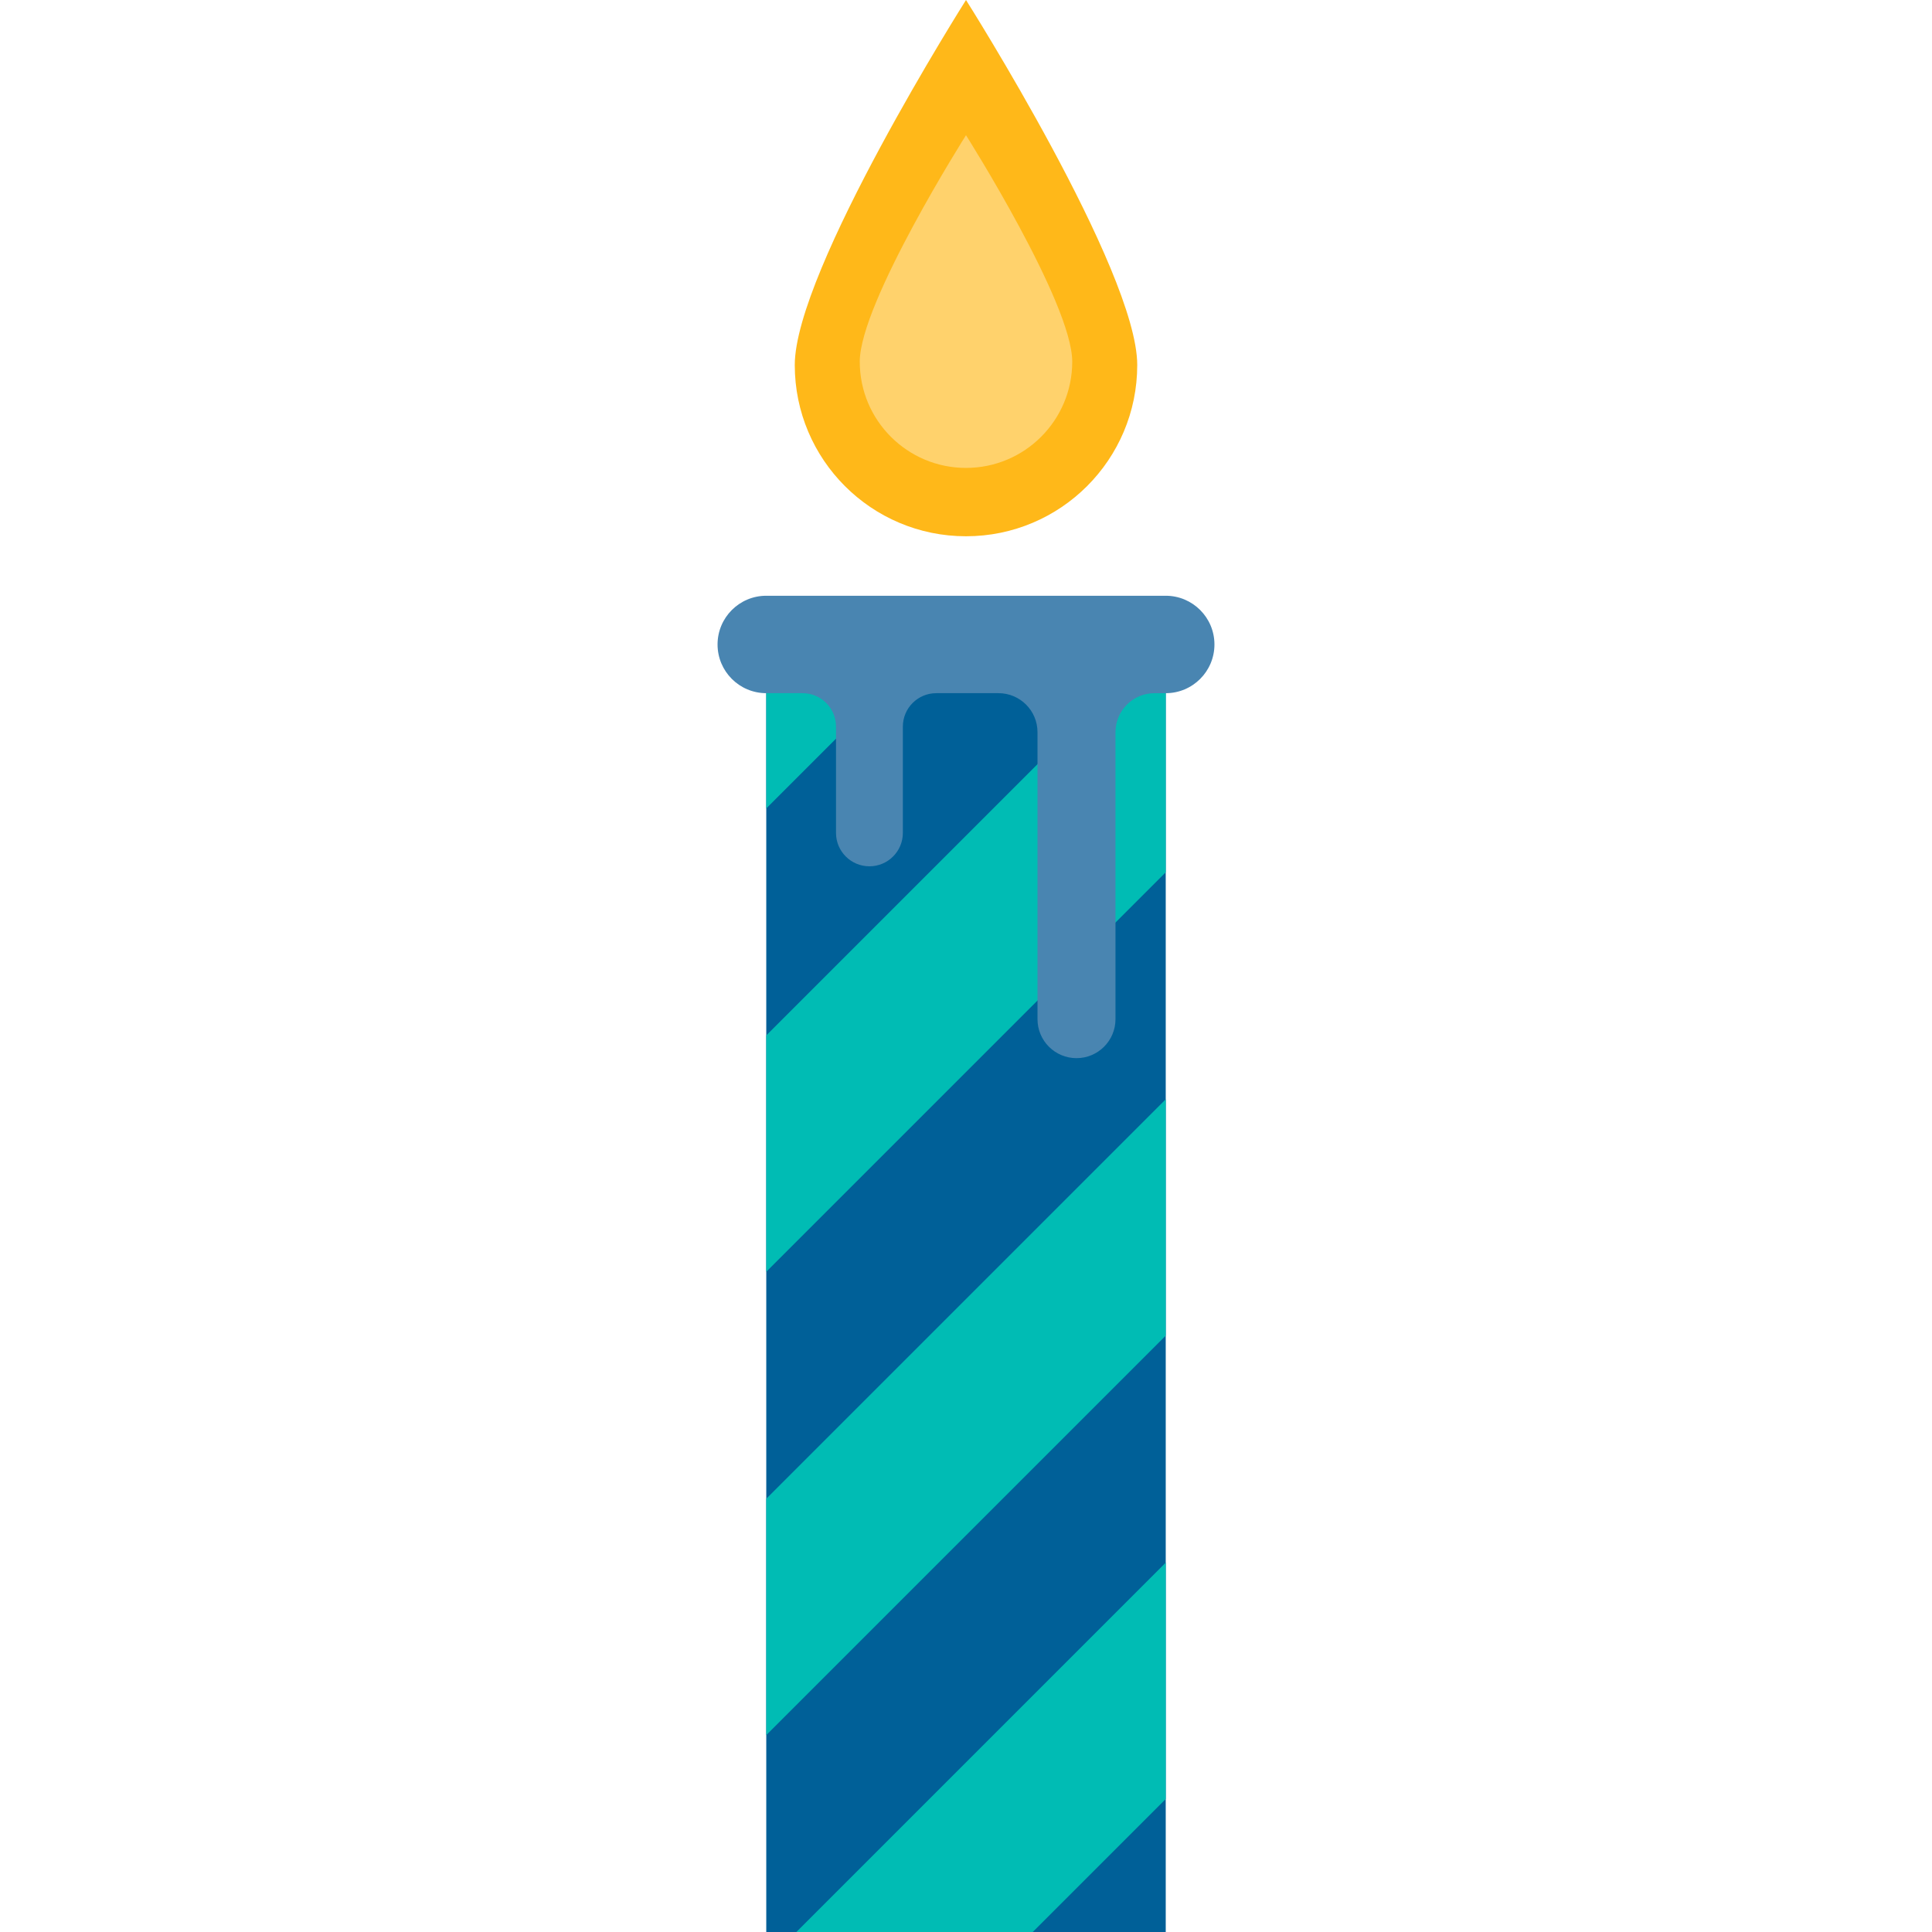
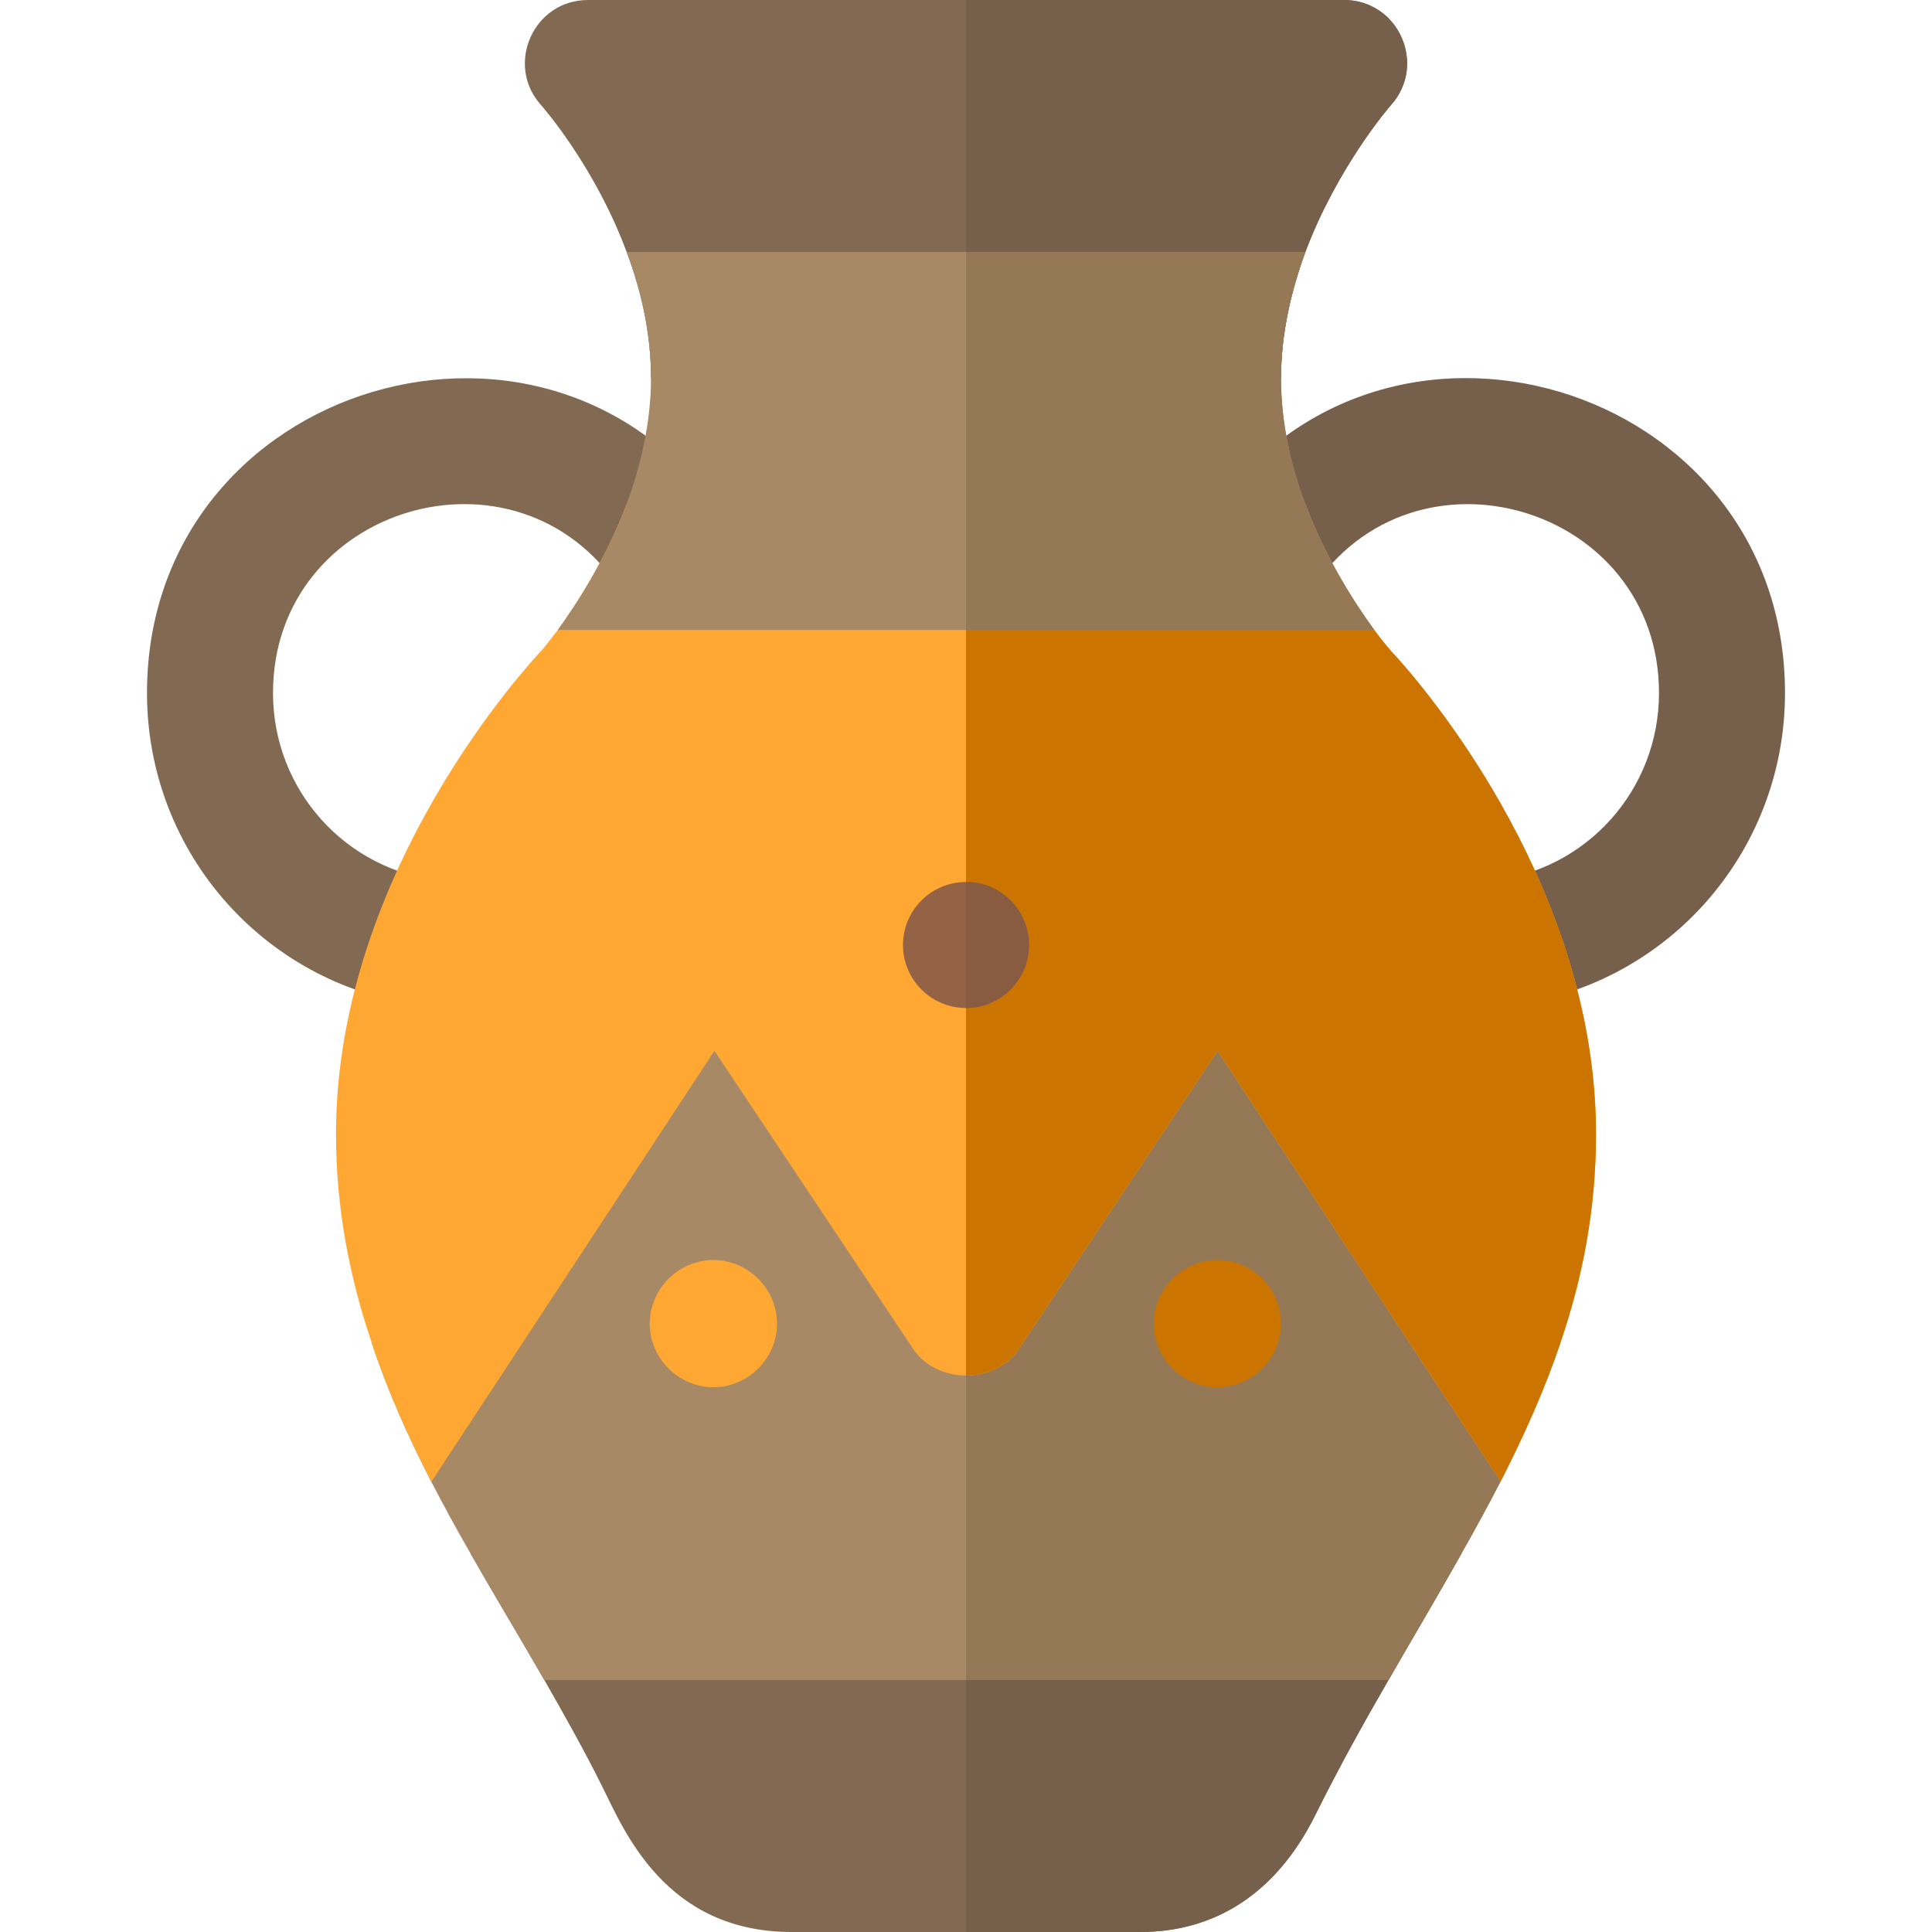
- <svg xmlns="http://www.w3.org/2000/svg" version="1.1" id="Layer_1" x="0px" y="0px" viewBox="0 0 379.789 379.789" style="enable-background:new 0 0 379.789 379.789;" xml:space="preserve">
+ <svg xmlns="http://www.w3.org/2000/svg" version="1.1" id="Layer_1" x="0px" y="0px" viewBox="0 0 512 512" style="enable-background:new 0 0 512 512;" xml:space="preserve">
+   <path style="fill:#77604B;" d="M396.663,266.755c-8.435,0-15.674-6.364-16.577-14.94c-0.978-9.168,5.674-17.386,14.837-18.359  c25.501-2.696,44.729-24.109,44.729-49.804c0-49.604-64.962-68.981-92.12-27.261c-5.032,7.739-15.37,9.913-23.098,4.892  c-7.728-5.028-9.913-15.37-4.881-23.098c45.229-69.557,153.49-37.227,153.49,45.467c0,42.821-32.076,78.511-74.597,83.011  C397.847,266.729,397.25,266.755,396.663,266.755z" />
  <g>
-     <rect x="150.631" y="126.688" style="fill:#006098;" width="78.527" height="253.101" />
-     <g>
-       <path style="fill:#FFB819;" d="M223.556,71.755C223.556,53.163,189.895,0,189.895,0s-33.661,53.163-33.661,71.755    c0,18.591,15.07,33.663,33.661,33.663C208.487,105.418,223.556,90.346,223.556,71.755z" />
-       <path style="fill:#FFD26C;" d="M210.778,71.096c0-11.534-20.884-44.517-20.884-44.517s-20.884,32.982-20.884,44.517    c0,11.534,9.35,20.886,20.884,20.886C201.43,91.981,210.778,82.63,210.778,71.096z" />
-     </g>
-     <path style="fill:#00BCB4;" d="M150.631,126.688v32.231l32.23-32.231H150.631z M203.011,379.789l26.147-26.148v-46.463   l-72.61,72.611H203.011z M227.482,126.688l-76.852,76.852v46.463l78.527-78.528v-44.786H227.482z M150.631,341.086l78.527-78.528   v-46.463l-78.527,78.528V341.086z" />
-     <path style="fill:#4985B1;" d="M229.158,117.112h-78.527c-5.289,0-9.575,4.287-9.575,9.576c0,5.288,4.286,9.575,9.575,9.575h7.139   c3.629,0,6.57,2.942,6.57,6.571v20.893c0,3.628,2.942,6.57,6.571,6.57c3.629,0,6.571-2.942,6.571-6.57v-20.893   c0-3.629,2.941-6.571,6.57-6.571h12.23c4.234,0,7.667,3.433,7.667,7.666v56.415c0,4.233,3.432,7.666,7.666,7.666   c4.233,0,7.666-3.433,7.666-7.666V143.93c0-4.233,3.432-7.666,7.666-7.666h2.211c5.289,0,9.575-4.287,9.575-9.575   C238.733,121.399,234.447,117.112,229.158,117.112z" />
+     <path style="fill:#816952;" d="M115.337,266.755c-0.587,0-1.184-0.027-1.783-0.092c-42.522-4.5-74.597-40.19-74.597-83.011   c0-82.757,108.343-114.899,153.489-45.468c5.032,7.728,2.848,18.07-4.881,23.098c-7.718,5.011-18.065,2.848-23.098-4.892   c-27.142-41.696-92.119-22.408-92.119,27.262c0,25.696,19.228,47.108,44.729,49.804c9.163,0.973,15.815,9.19,14.837,18.359   C131.011,260.391,123.772,266.755,115.337,266.755z" />
+     <path style="fill:#816952;" d="M368.64,27.826c-0.223,0.223-14.136,16.25-22.705,38.957c-3.674,10.017-6.457,21.482-6.457,33.391   H172.522c0-12.021-2.671-23.374-6.457-33.391c-8.459-22.817-22.482-38.734-22.705-38.957C133.788,17.141,141.357,0,155.826,0   h200.348C370.643,0,378.212,17.141,368.64,27.826z" />
  </g>
+   <path style="fill:#77604B;" d="M368.64,27.826c-0.223,0.223-14.136,16.25-22.705,38.957c-3.674,10.017-6.457,21.482-6.457,33.391  H256V0h100.174C370.643,0,378.212,17.141,368.64,27.826z" />
+   <path style="fill:#816952;" d="M387.228,411.826c-6.122,10.908-12.689,21.927-19.256,33.391  c-6.568,11.353-13.135,23.151-19.367,35.729C337.809,502.65,321.113,512,302.191,512h-92.383c-33.501,0-44.41-26.936-50.087-38.289  c-4.787-9.684-10.129-19.144-15.471-28.494c-6.456-11.242-13.133-22.261-19.478-33.391H387.228z" />
+   <path style="fill:#77604B;" d="M387.228,411.826c-6.122,10.908-12.689,21.927-19.256,33.391  c-6.568,11.353-13.135,23.151-19.367,35.729C337.809,502.65,321.113,512,302.191,512H256V411.826H387.228z" />
+   <path style="fill:#A78966;" d="M413.496,355.951c-4.23,12.466-9.684,24.598-15.805,36.619c-3.339,6.456-6.79,12.8-10.461,19.256  c-6.122,10.908-12.689,21.927-19.256,33.391H144.25c-6.456-11.242-13.133-22.261-19.478-33.391  c-3.673-6.344-7.122-12.689-10.462-19.144c-6.122-11.91-11.576-24.042-15.805-36.842l76.8-116.87  c3.005-4.675,8.237-7.457,13.913-7.457c5.565,0,10.797,2.783,13.913,7.346l52.87,79.36l52.87-79.36  c3.117-4.563,8.348-7.346,13.913-7.346c5.677,0,10.908,2.783,13.913,7.457L413.496,355.951z" />
+   <path style="fill:#957856;" d="M413.496,355.951c-4.23,12.466-9.684,24.598-15.805,36.619c-3.339,6.456-6.79,12.8-10.461,19.256  c-6.122,10.908-12.689,21.927-19.256,33.391H256V318.219l52.87-79.36c3.117-4.563,8.348-7.346,13.913-7.346  c5.677,0,10.908,2.783,13.913,7.457L413.496,355.951z" />
+   <path style="fill:#FFA733;" d="M422.957,300.522c0,20.035-3.563,38.177-9.461,55.43c-4.23,12.466-9.684,24.598-15.805,36.619  l-75.019-114.087l-52.758,79.137c-3.117,4.563-8.57,6.901-13.913,6.901s-10.797-2.337-13.913-6.901l-52.758-79.137L114.31,392.682  c-6.122-11.91-11.576-24.042-15.805-36.842c-5.787-17.141-9.461-35.395-9.461-55.318c0-70.456,52.536-126.108,54.761-128.445  c0,0,1.559-1.892,4.008-5.12c4.674-6.456,12.576-18.365,18.253-33.391h179.87c5.565,14.915,13.468,26.824,18.253,33.391  c2.226,3.005,3.897,4.897,4.341,5.454C373.203,177.308,422.957,231.958,422.957,300.522z" />
+   <g>
+     <path style="fill:#CC7400;" d="M422.957,300.522c0,20.035-3.563,38.177-9.461,55.43c-4.23,12.466-9.684,24.598-15.805,36.619   l-75.019-114.087l-52.758,79.137c-3.117,4.563-8.57,6.901-13.913,6.901V133.565h89.935c5.565,14.915,13.468,26.824,18.253,33.391   c2.226,3.005,3.897,4.897,4.341,5.454C373.203,177.308,422.957,231.958,422.957,300.522z" />
+     <path style="fill:#CC7400;" d="M322.62,367.636c-9.217,0-16.869-7.635-16.869-16.858s7.651-16.865,16.869-16.865   c9.218,0,16.858,7.641,16.858,16.864C339.478,359.999,331.837,367.636,322.62,367.636z M322.62,350.777h0.109H322.62z" />
+   </g>
+   <path style="fill:#FFA733;" d="M189.055,367.636c-9.217,0-16.869-7.635-16.869-16.858s7.651-16.865,16.869-16.865  c9.218,0,16.858,7.641,16.858,16.864C205.913,359.999,198.272,367.636,189.055,367.636z M205.576,350.777h0.109H205.576z   M189.055,350.777h0.109H189.055z" />
+   <path style="fill:#A78966;" d="M364.188,166.957H147.812c4.674-6.456,12.576-18.365,18.253-33.391  c3.674-10.017,6.457-21.482,6.457-33.391c0-12.021-2.671-23.374-6.457-33.391h179.87c-3.674,10.017-6.457,21.482-6.457,33.391  c0,12.021,2.671,23.374,6.457,33.391C351.5,148.48,359.402,160.39,364.188,166.957z" />
+   <path style="fill:#957856;" d="M364.188,166.957H256V66.783h89.935c-3.674,10.017-6.457,21.482-6.457,33.391  c0,12.021,2.671,23.374,6.457,33.391C351.5,148.48,359.402,160.39,364.188,166.957z" />
+   <path style="fill:#946346;" d="M256,267.13L256,267.13c-9.22,0-16.696-7.475-16.696-16.696l0,0c0-9.22,7.475-16.696,16.696-16.696  l0,0c9.22,0,16.696,7.475,16.696,16.696l0,0C272.696,259.655,265.22,267.13,256,267.13z" />
+   <path style="fill:#895B41;" d="M272.696,250.435c0-9.22-7.475-16.696-16.696-16.696v33.391  C265.22,267.13,272.696,259.655,272.696,250.435z" />
  <g>
</g>
  <g>
</g>
  <g>
</g>
  <g>
</g>
  <g>
</g>
  <g>
</g>
  <g>
</g>
  <g>
</g>
  <g>
</g>
  <g>
</g>
  <g>
</g>
  <g>
</g>
  <g>
</g>
  <g>
</g>
  <g>
</g>
</svg>
